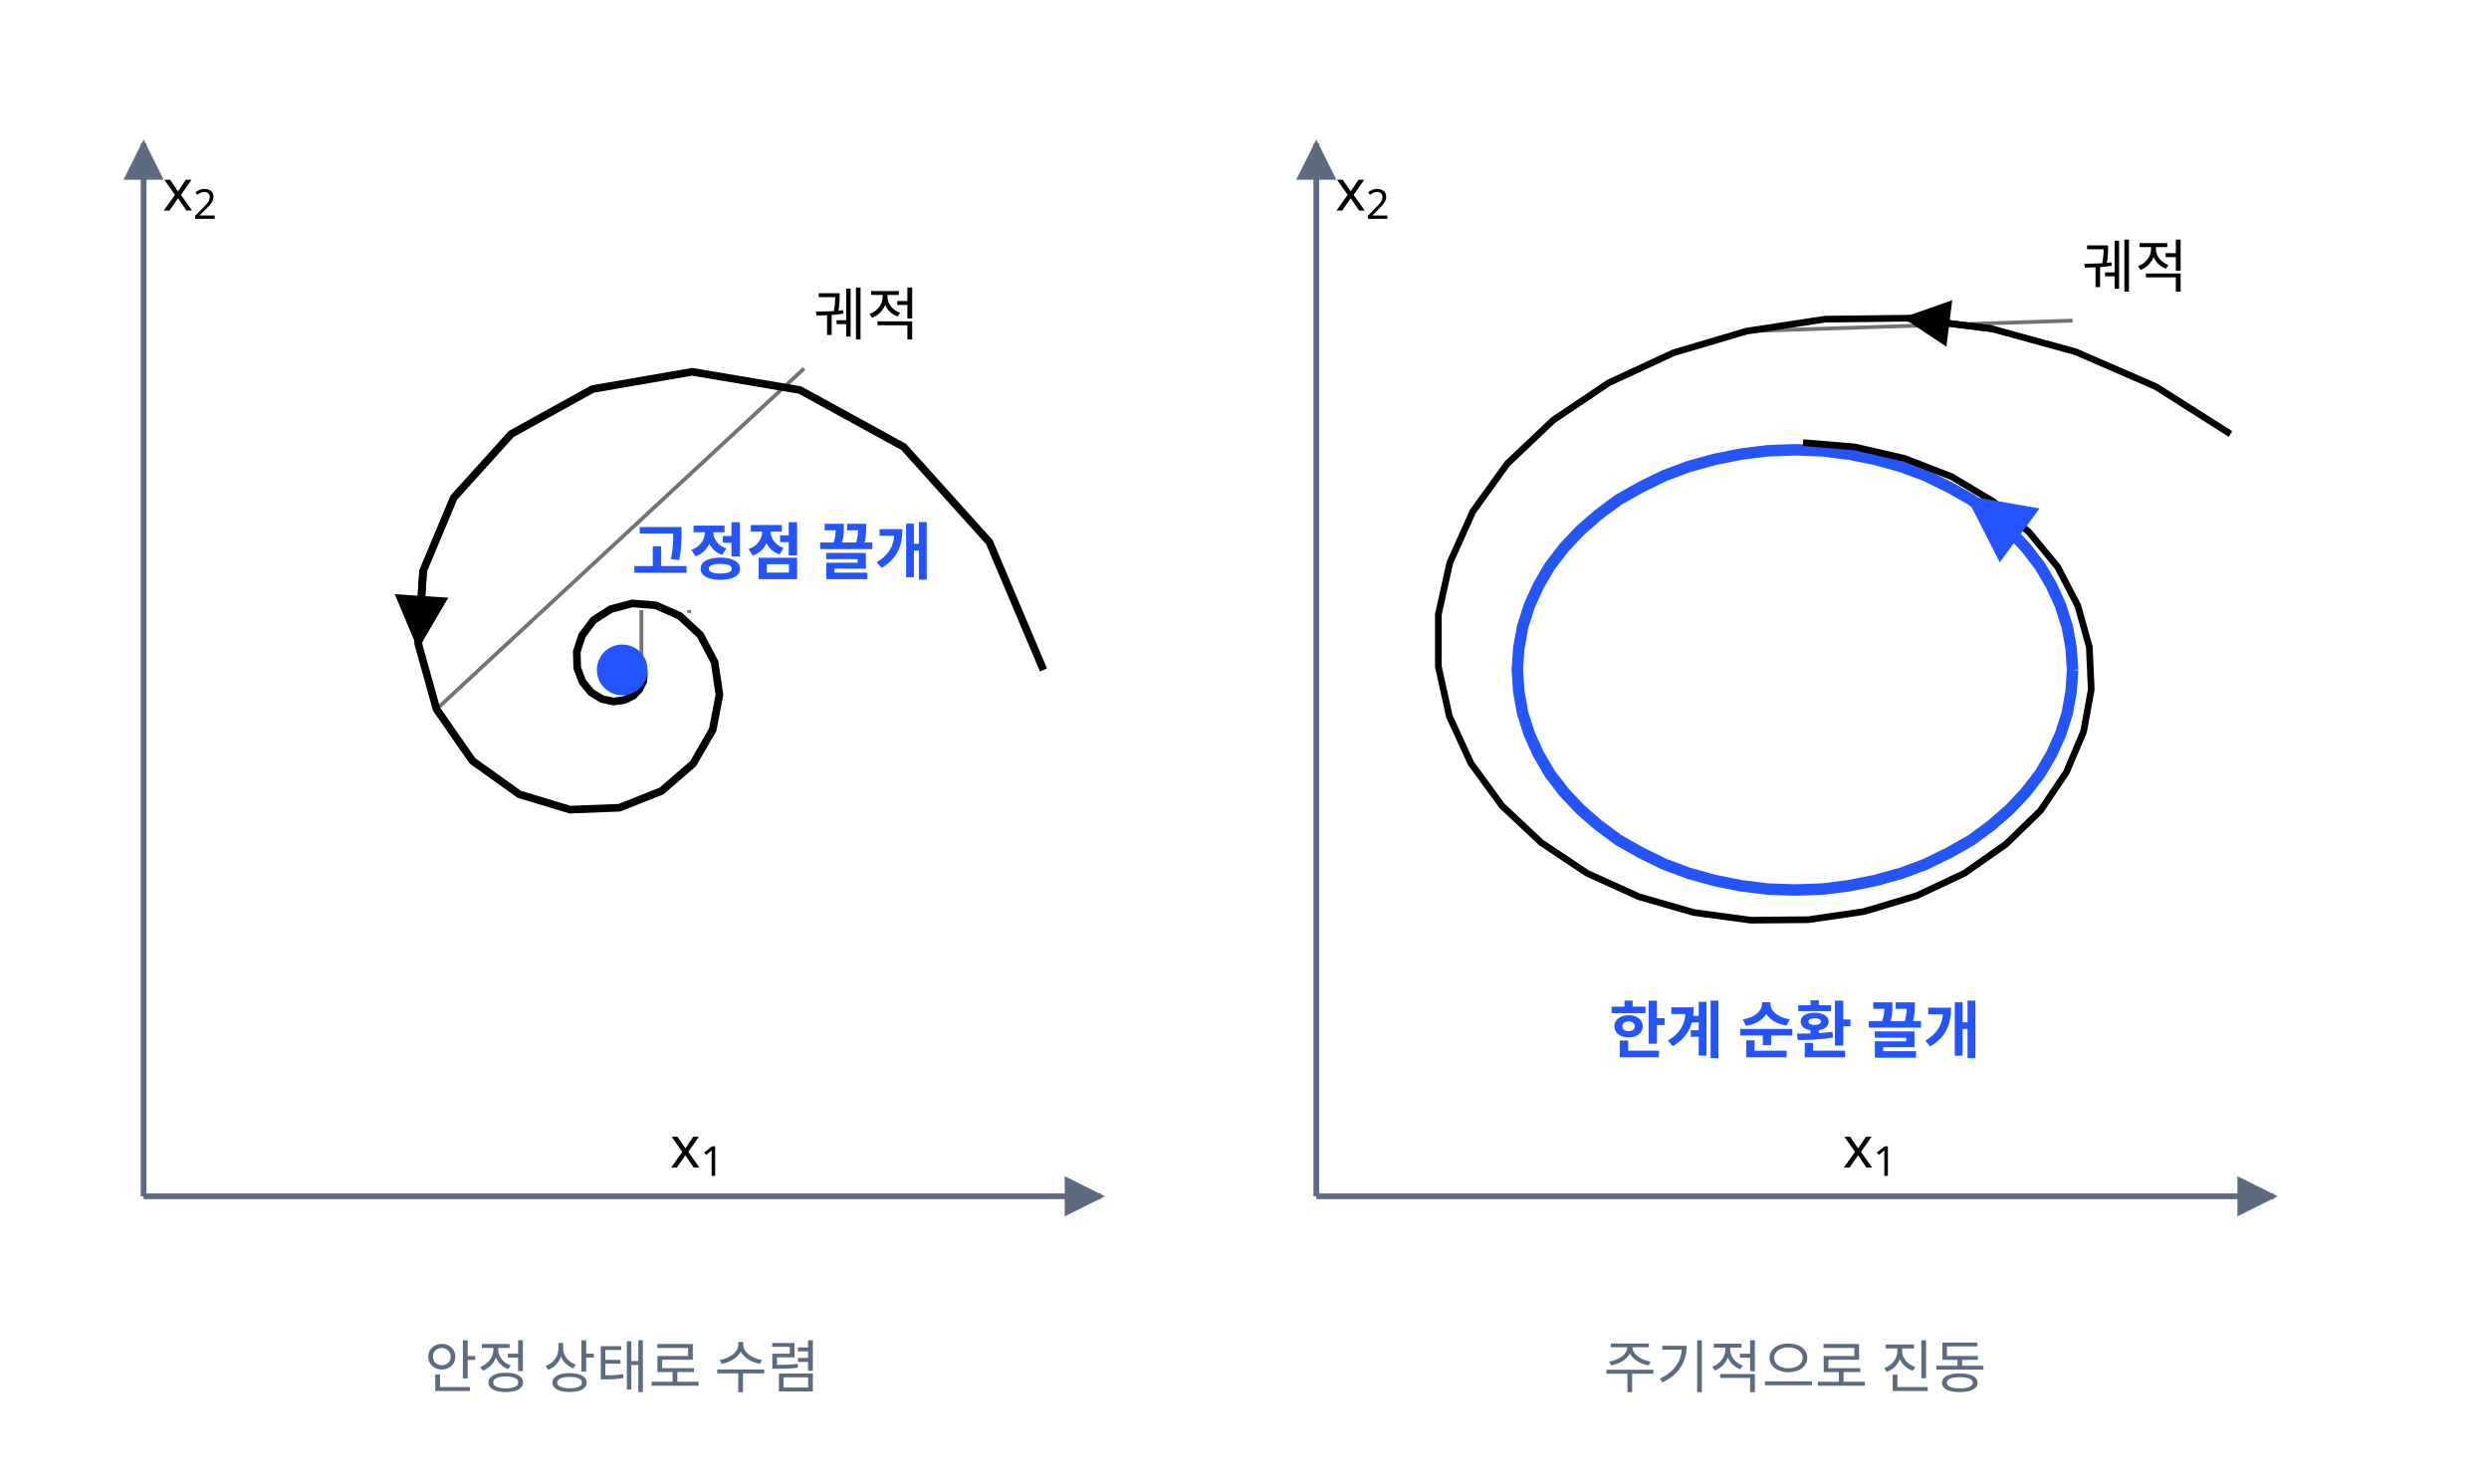
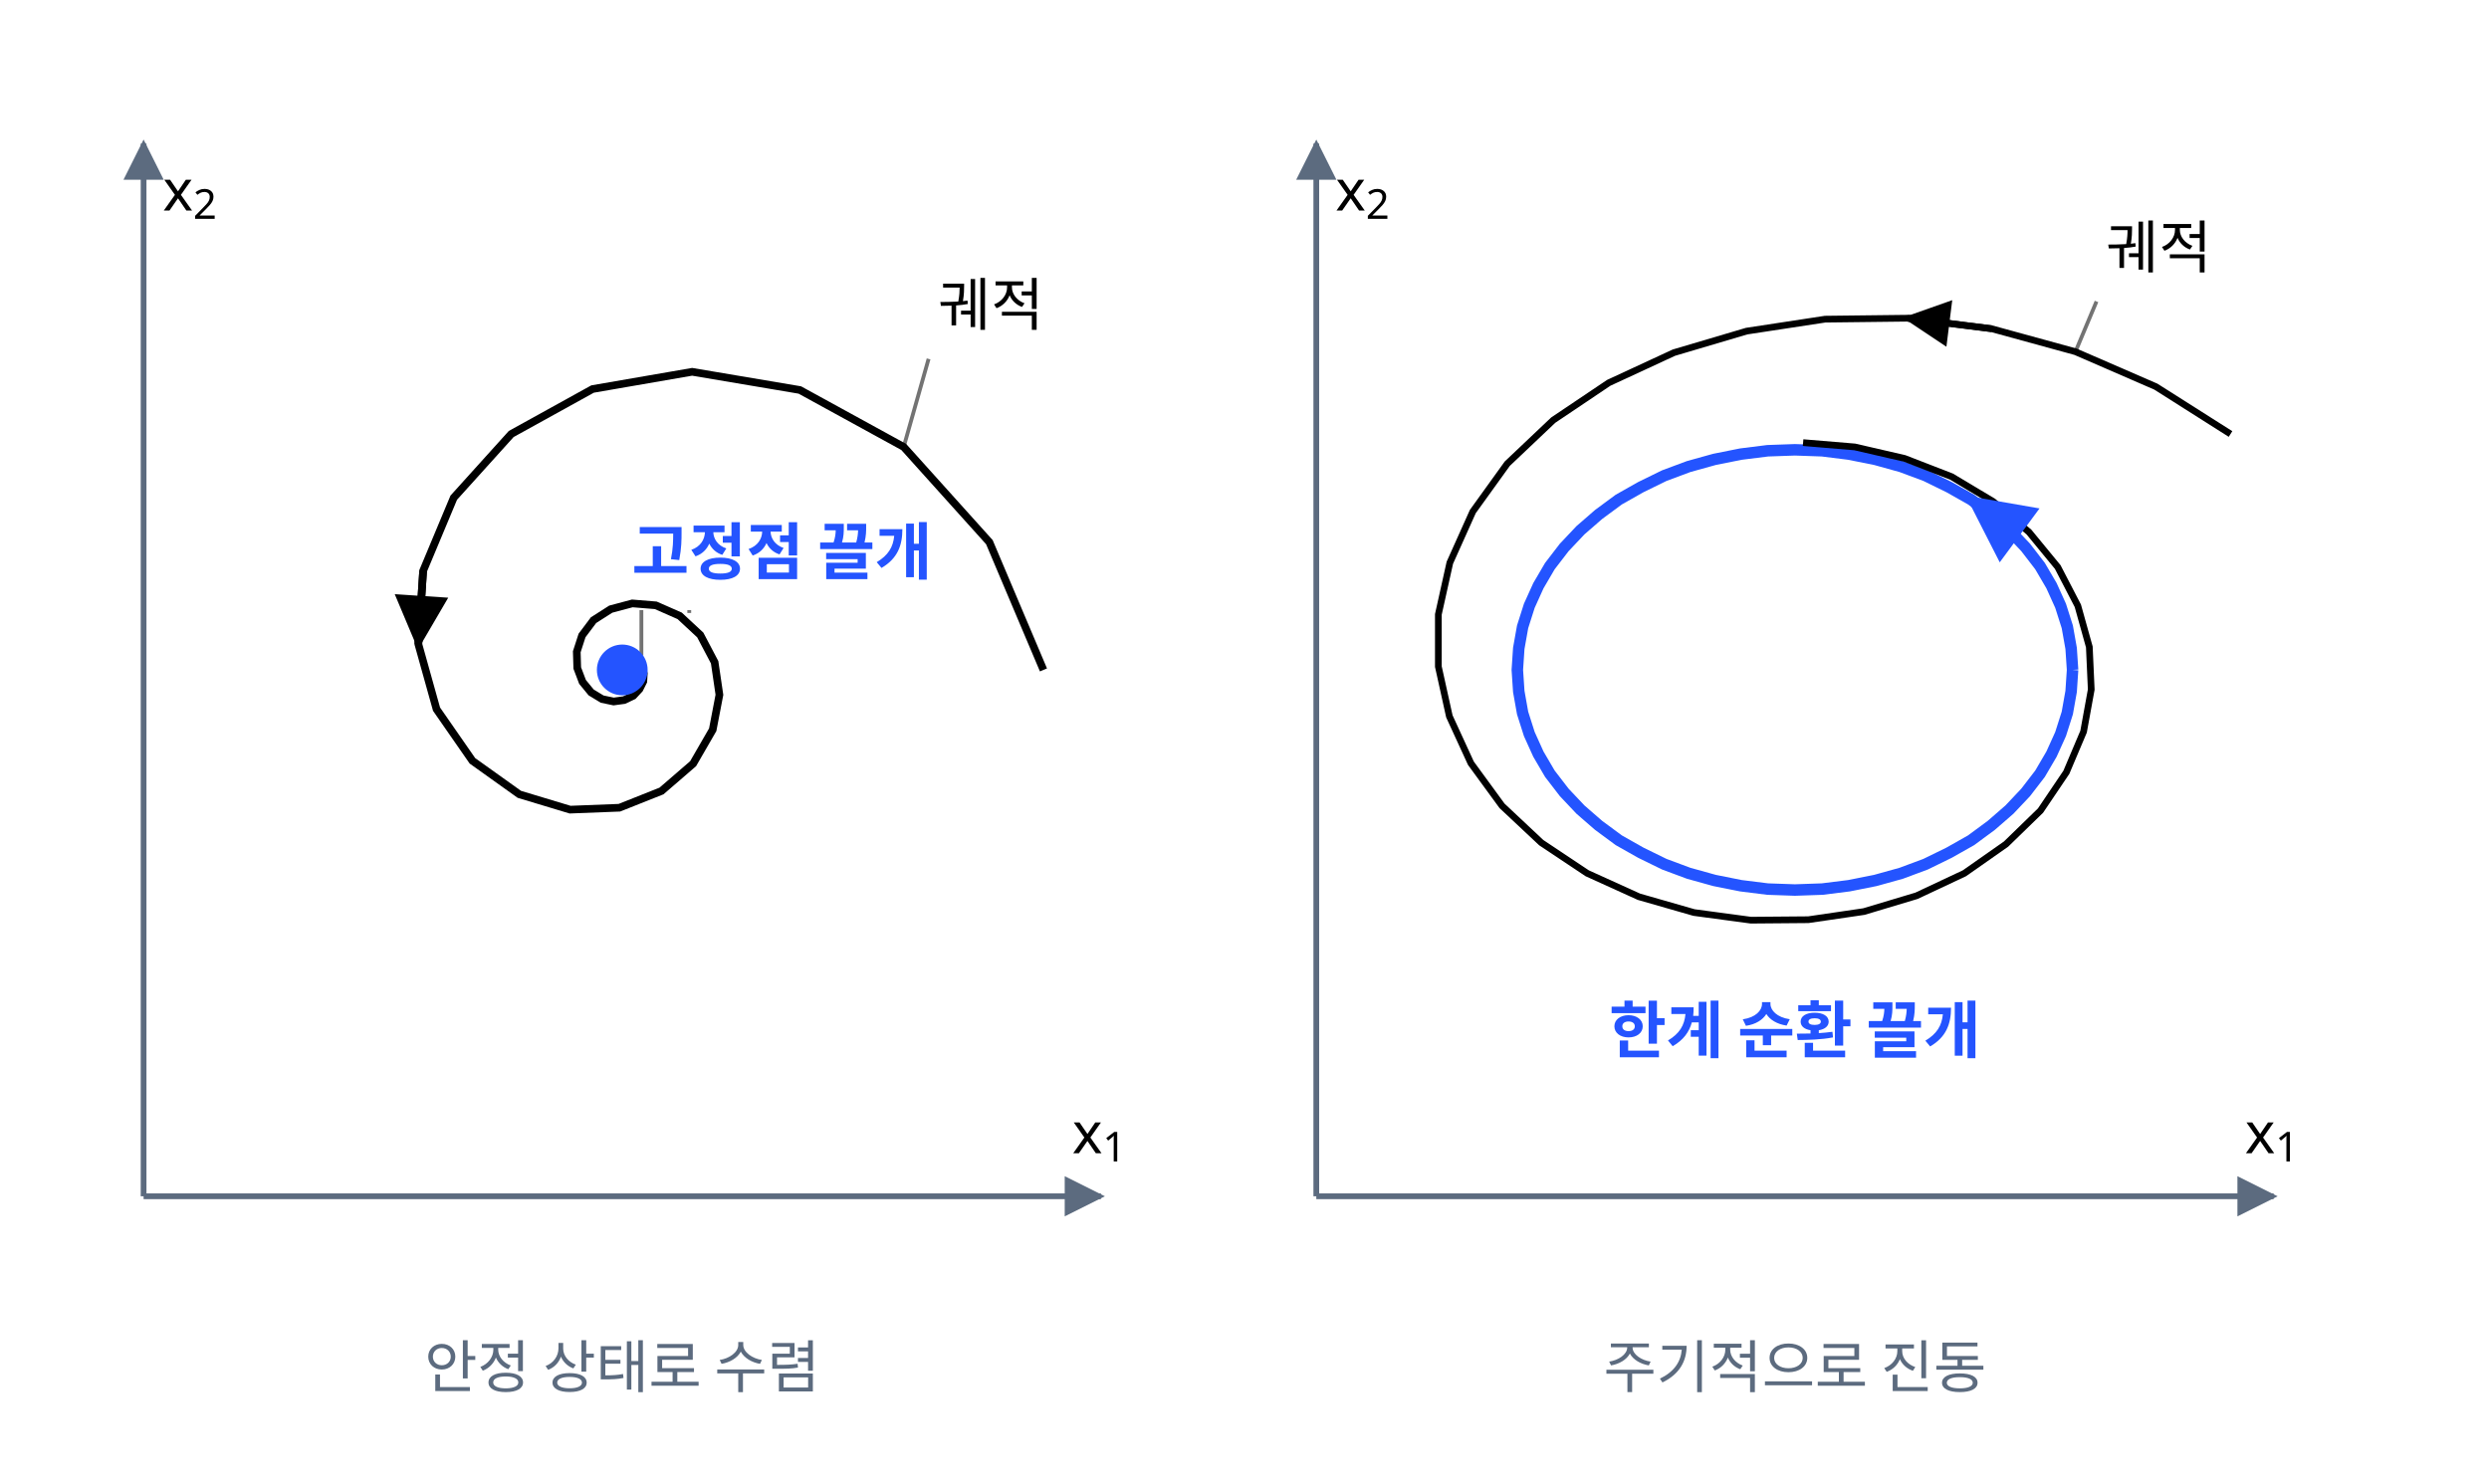
<svg xmlns="http://www.w3.org/2000/svg" class="si si-illus" viewBox="0 0 520 310" style="max-width:520px;color:var(--si-ink,var(--text,#1f2328))" role="img" aria-labelledby="dynamical-systems-theory-brain-t" font-family="'Pretendard','Noto Sans KR','Apple SD Gothic Neo',sans-serif" font-size="13" fill="currentColor">
  <defs>
    <marker id="dynamical-systems-theory-brain-ar" viewBox="0 0 10 10" refX="9" refY="5" markerWidth="7" markerHeight="7" orient="auto-start-reverse">
      <path d="M0,0L10,5L0,10z" style="fill:var(--si-general,#5c6b7f)" />
    </marker>
    <marker id="dynamical-systems-theory-brain-ar-1" viewBox="0 0 10 10" refX="9" refY="5" markerWidth="7" markerHeight="7" orient="auto-start-reverse">
      <path d="M0,0L10,5L0,10z" style="fill:currentColor" />
    </marker>
    <marker id="dynamical-systems-theory-brain-ar-2" viewBox="0 0 10 10" refX="9" refY="5" markerWidth="7" markerHeight="7" orient="auto-start-reverse">
      <path d="M0,0L10,5L0,10z" style="fill:var(--si-accent,#2454ff)" />
    </marker>
  </defs>
  <line x1="144" y1="128.1" x2="144" y2="127.5" class="si-leader" style="stroke:currentColor" stroke-opacity="0.55" stroke-width="0.8" />
  <line x1="134" y1="137" x2="134" y2="127.5" class="si-leader" style="stroke:currentColor" stroke-opacity="0.55" stroke-width="0.8" />
-   <line x1="91.2" y1="148.2" x2="168" y2="77" class="si-leader" style="stroke:currentColor" stroke-opacity="0.55" stroke-width="0.8" />
-   <line x1="364.9" y1="69.2" x2="433" y2="67" class="si-leader" style="stroke:currentColor" stroke-opacity="0.55" stroke-width="0.8" />
+   <line x1="188.8" y1="93.4" x2="194" y2="75" class="si-leader" style="stroke:currentColor" stroke-opacity="0.55" stroke-width="0.8" />
+   <line x1="433.6" y1="73.5" x2="438" y2="63" class="si-leader" style="stroke:currentColor" stroke-opacity="0.55" stroke-width="0.8" />
  <line x1="30" y1="250" x2="230" y2="250" style="stroke:var(--si-general,#5c6b7f);fill:none" stroke-width="1.2" marker-end="url(#dynamical-systems-theory-brain-ar)" />
  <line x1="30" y1="250" x2="30" y2="30" style="stroke:var(--si-general,#5c6b7f);fill:none" stroke-width="1.2" marker-end="url(#dynamical-systems-theory-brain-ar)" />
  <line x1="275" y1="250" x2="475" y2="250" style="stroke:var(--si-general,#5c6b7f);fill:none" stroke-width="1.2" marker-end="url(#dynamical-systems-theory-brain-ar)" />
  <line x1="275" y1="250" x2="275" y2="30" style="stroke:var(--si-general,#5c6b7f);fill:none" stroke-width="1.2" marker-end="url(#dynamical-systems-theory-brain-ar)" />
  <polyline points="218,140 206.7,113.3 188.8,93.4 167.1,81.5 144.6,77.7 123.8,81.3 106.8,90.7 94.8,104 88.4,119.3 87.4,134.6 91.2,148.2 98.7,159 108.5,166 119.1,169.2 129.4,168.8 138.2,165.3 144.8,159.6 148.9,152.5 150.3,145.2 149.3,138.4 146.3,132.7 142,128.7 137,126.5 132.1,126.1 127.6,127.3 124,129.6 121.6,132.8 120.5,136.2 120.6,139.6 121.7,142.5 123.5,144.7 125.8,146.1 128.2,146.6 130.4,146.3 132.3,145.4 133.6,144 134.4,142.4 134.5,140.8 134.2,139.3 133.4,138.1 132.4,137.3 131.3,136.9 130.2,136.9 129.2,137.3 128.5,137.8 128,138.6 127.9,139.4 127.9,140.1 128.2,140.7 128.7,141.2 129.2,141.4 129.7,141.5 130.2,141.4 130.6,141.1 130.9,140.8 131,140.4 131,140.1 130.9,139.8 130.7,139.5 130.5,139.4 130.2,139.3" style="stroke:currentColor;fill:none" stroke-width="1.6" />
  <circle cx="130" cy="140" r="4.5" style="stroke:var(--si-accent,#2454ff);fill:var(--si-accent,#2454ff)" stroke-width="1.6" />
  <line x1="88.4" y1="119.3" x2="87.4" y2="134.6" style="stroke:currentColor;fill:none" stroke-width="1.6" marker-end="url(#dynamical-systems-theory-brain-ar-1)" />
  <polyline points="433,140 432.7,135.5 431.9,131 430.5,126.6 428.6,122.4 426.2,118.3 423.2,114.4 419.8,110.8 416,107.5 411.8,104.4 407.2,101.8 402.3,99.4 397.2,97.5 391.8,96 386.3,94.9 380.7,94.2 375,94 369.3,94.2 363.7,94.9 358.2,96 352.8,97.5 347.7,99.4 342.8,101.8 338.2,104.4 334,107.5 330.2,110.8 326.8,114.4 323.8,118.3 321.4,122.4 319.5,126.6 318.1,131 317.3,135.5 317,140 317.3,144.5 318.1,149 319.5,153.4 321.4,157.6 323.8,161.7 326.8,165.6 330.2,169.2 334,172.5 338.2,175.6 342.8,178.2 347.7,180.6 352.8,182.5 358.2,184 363.7,185.1 369.3,185.8 375,186 380.7,185.8 386.3,185.1 391.8,184 397.2,182.5 402.3,180.6 407.2,178.2 411.8,175.6 416,172.5 419.8,169.2 423.2,165.6 426.2,161.7 428.6,157.6 430.5,153.4 431.9,149 432.7,144.5 433,140" style="stroke:var(--si-accent,#2454ff);fill:none" stroke-width="2.4" />
  <polyline points="466,90.7 450.4,80.8 433.6,73.5 416.1,68.7 398.5,66.5 381.3,66.7 364.9,69.2 349.7,73.7 336.1,80 324.5,87.8 314.9,96.9 307.7,106.9 302.9,117.6 300.5,128.4 300.5,139.3 302.8,149.7 307.3,159.5 313.8,168.4 322,176.1 331.6,182.5 342.4,187.4 353.9,190.7 365.8,192.3 377.8,192.2 389.4,190.5 400.4,187.2 410.4,182.5 419.1,176.4 426.3,169.4 431.7,161.4 435.3,152.9 436.9,144.1 436.5,135.2 434.1,126.6 429.9,118.5 423.9,111.2 416.4,104.8 407.7,99.6 397.9,95.8 387.5,93.4 376.7,92.5" style="stroke:currentColor;fill:none" stroke-width="1.4" />
  <line x1="416" y1="107.5" x2="411.8" y2="104.4" style="stroke:var(--si-accent,#2454ff);fill:none" stroke-width="2" marker-end="url(#dynamical-systems-theory-brain-ar-2)" />
  <line x1="416.1" y1="68.7" x2="398.5" y2="66.5" style="stroke:currentColor;fill:none" stroke-width="1.4" marker-end="url(#dynamical-systems-theory-brain-ar-1)" />
-   <text x="140" y="244" font-size="12">x<tspan baseline-shift="sub" font-size="72%">1</tspan>
+   <text x="224" y="241" font-size="12">x<tspan baseline-shift="sub" font-size="72%">1</tspan>
  </text>
  <text x="34" y="44" font-size="12">x<tspan baseline-shift="sub" font-size="72%">2</tspan>
  </text>
-   <text x="385" y="244" font-size="12">x<tspan baseline-shift="sub" font-size="72%">1</tspan>
+   <text x="469" y="241" font-size="12">x<tspan baseline-shift="sub" font-size="72%">1</tspan>
  </text>
  <text x="279" y="44" font-size="12">x<tspan baseline-shift="sub" font-size="72%">2</tspan>
  </text>
  <text x="132" y="120" font-weight="700" style="fill:var(--si-accent,#2454ff)">고정점 끌개</text>
-   <text x="170" y="70" font-size="12">궤적</text>
+   <text x="196" y="68" font-size="12">궤적</text>
  <text x="375" y="220" text-anchor="middle" font-weight="700" style="fill:var(--si-accent,#2454ff)">한계 순환 끌개</text>
-   <text x="435" y="60" font-size="12">궤적</text>
+   <text x="440" y="56" font-size="12">궤적</text>
  <text x="130" y="290" text-anchor="middle" font-size="12" style="fill:var(--si-general,#5c6b7f)">안정 상태로 수렴</text>
  <text x="375" y="290" text-anchor="middle" font-size="12" style="fill:var(--si-general,#5c6b7f)">주기적으로 진동</text>
</svg>
